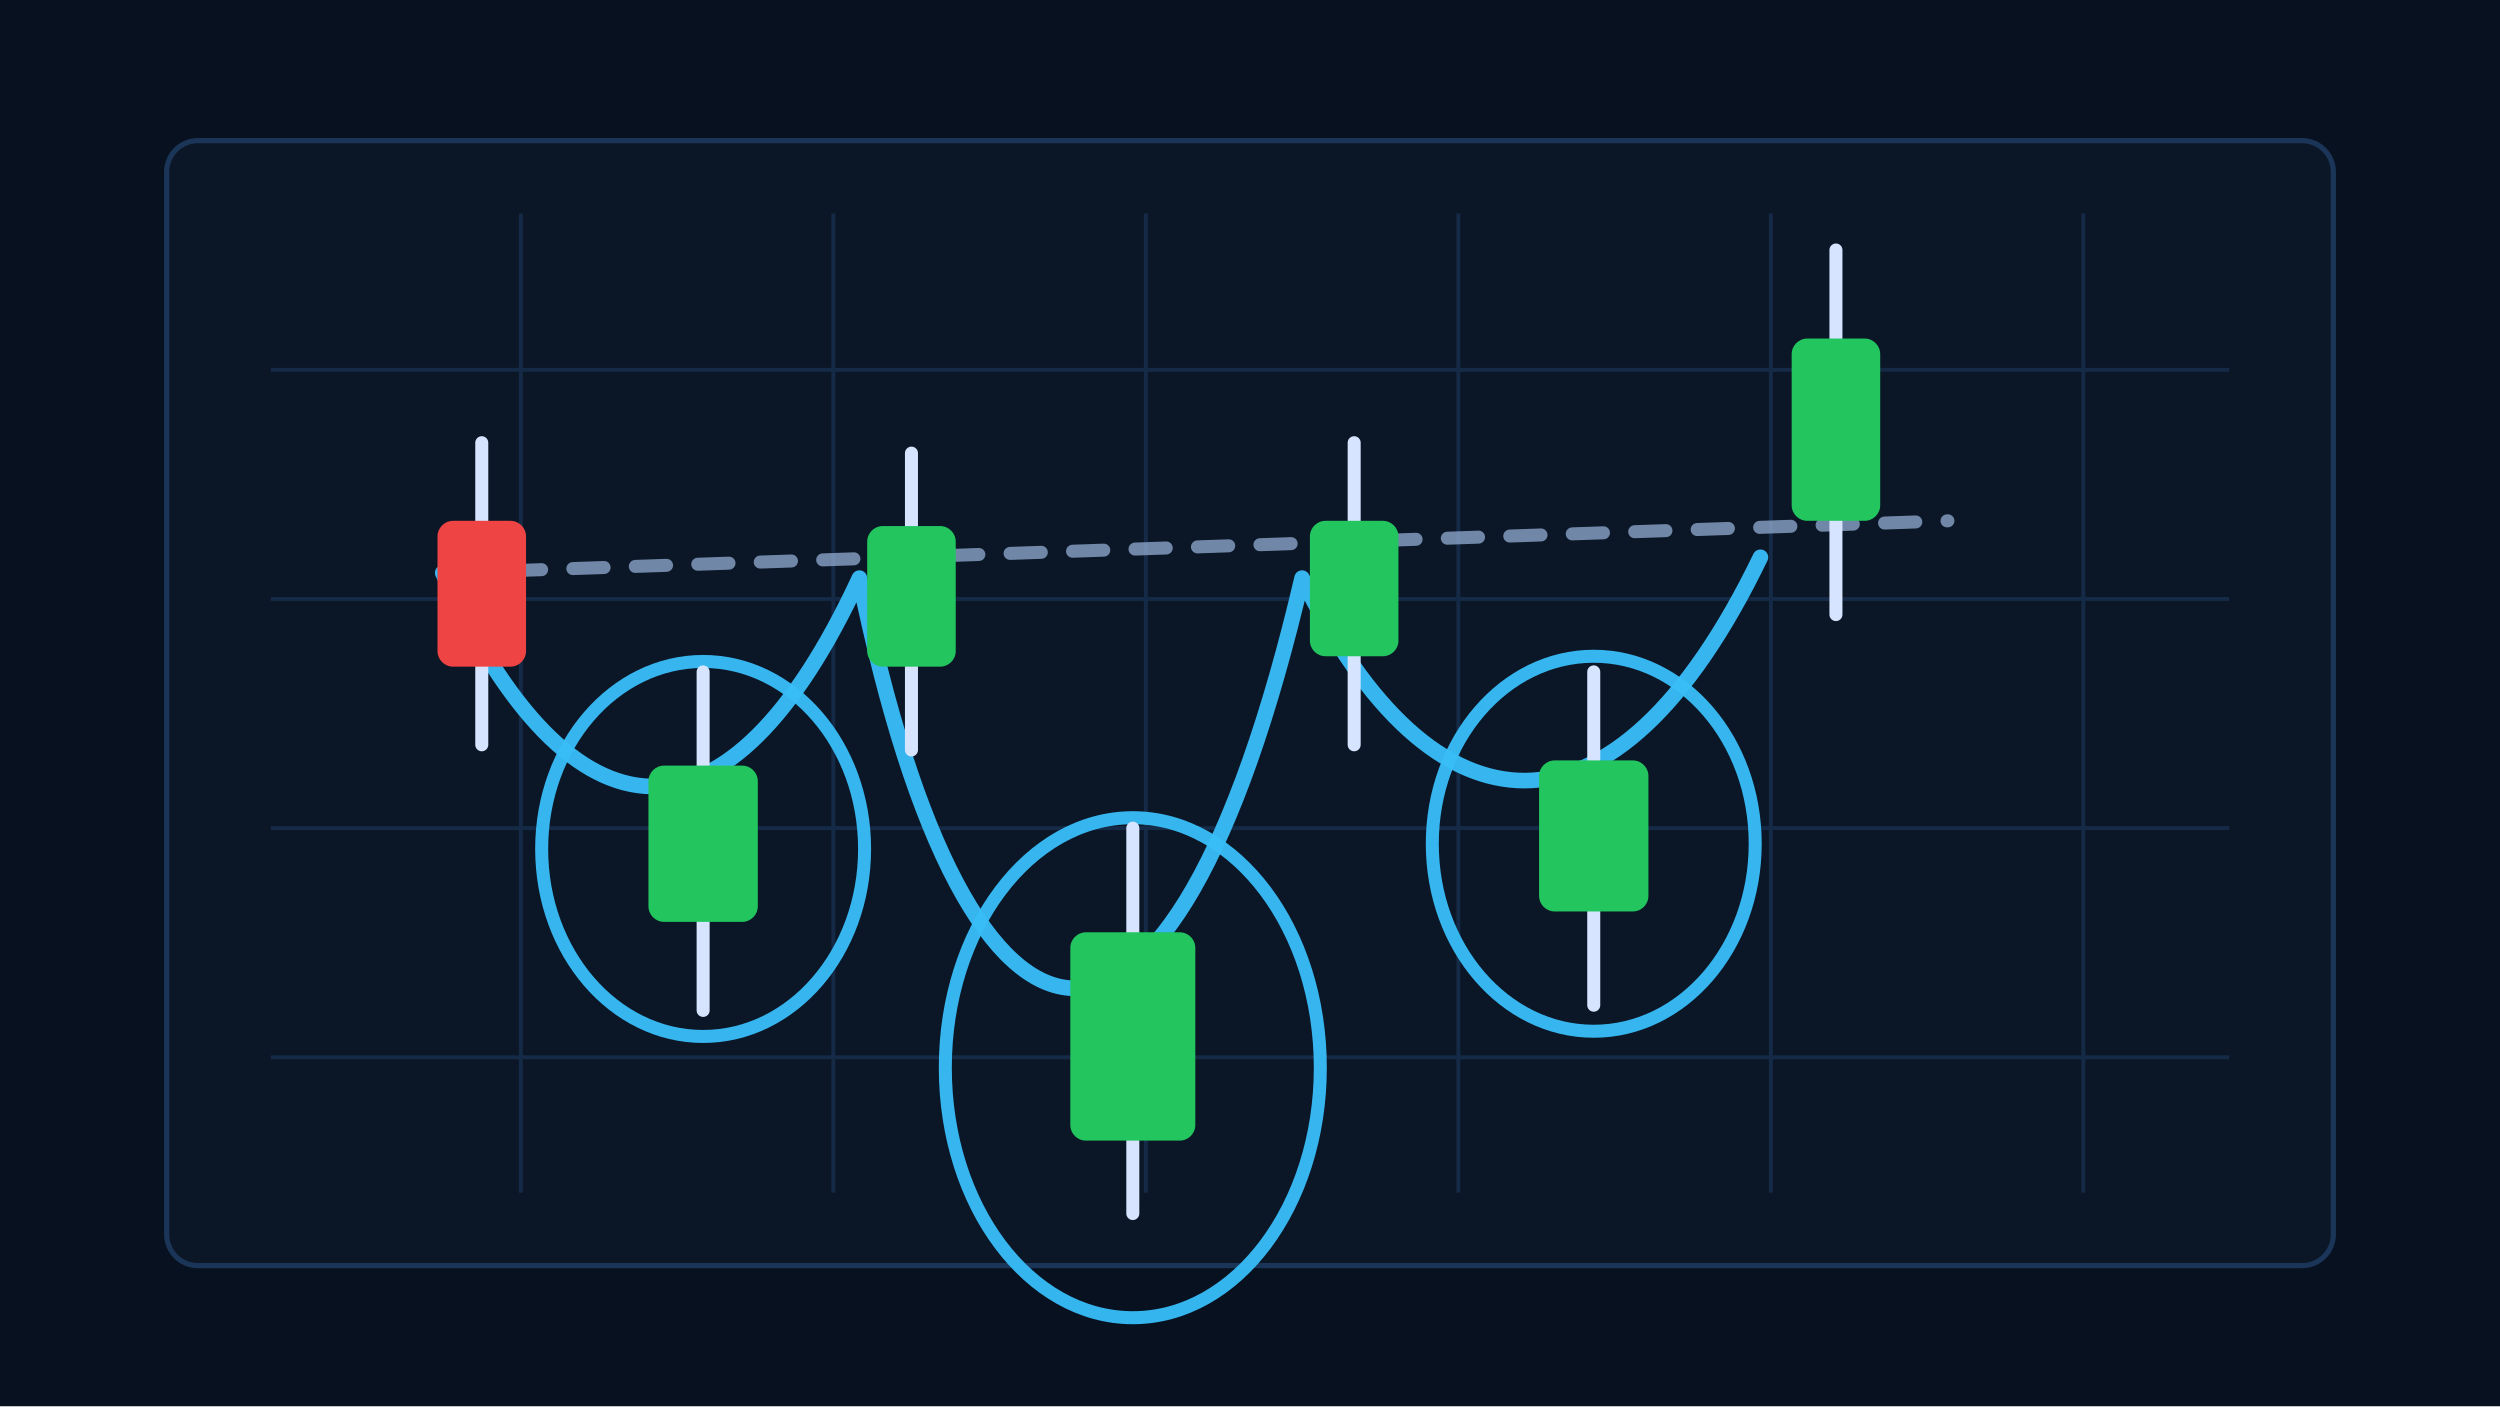
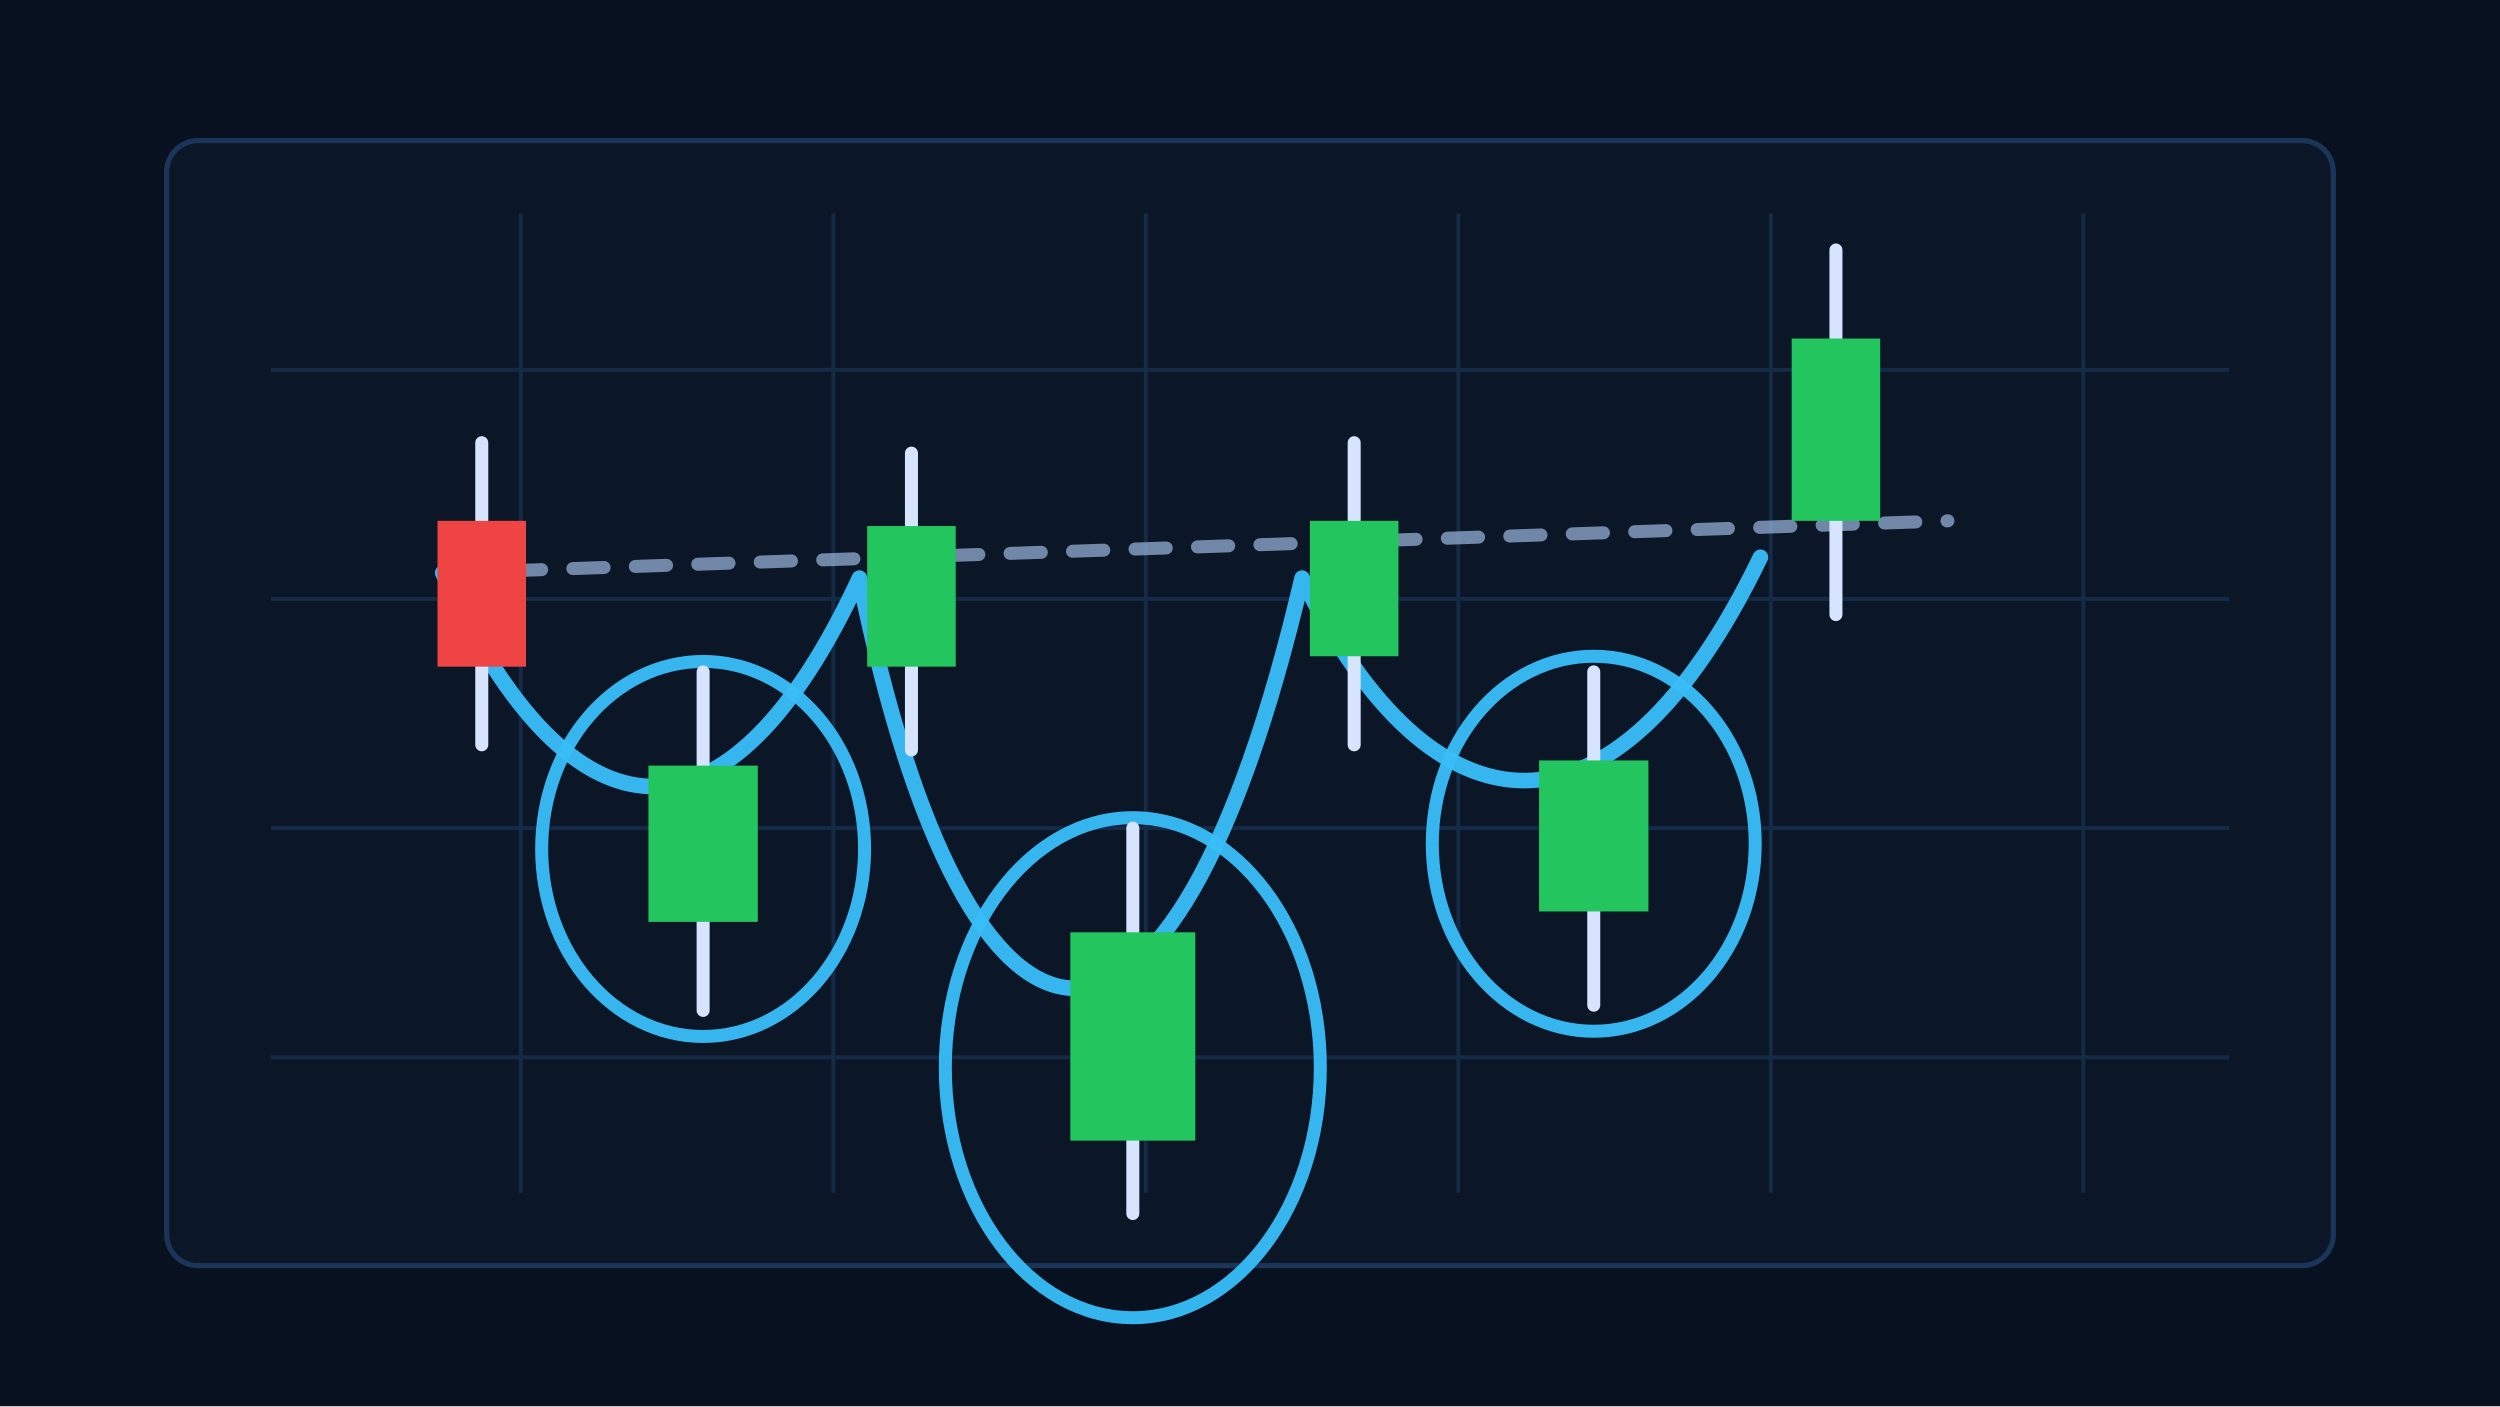
<svg xmlns="http://www.w3.org/2000/svg" width="960" height="540" viewBox="0 0 960 540" aria-hidden="true">
  <rect width="960" height="540" fill="#07111f" />
  <rect x="64" y="54" width="832" height="432" rx="12" fill="#0b1626" stroke="#1b3558" stroke-width="2" />
  <g stroke="#18304d" stroke-width="1.5" opacity=".8">
    <path d="M104 142H856M104 230H856M104 318H856M104 406H856" />
    <path d="M200 82V458M320 82V458M440 82V458M560 82V458M680 82V458M800 82V458" />
  </g>
  <path d="M172 220L748 200" fill="none" stroke="#8aa4c8" stroke-width="5" stroke-linecap="round" opacity="0.8" stroke-dasharray="12 12" />
  <path d="M170 220C220 328 280 330 330 222C372 428 450 436 500 222C550 324 620 330 676 214" fill="none" stroke="#38bdf8" stroke-width="6" stroke-linecap="round" stroke-linejoin="round" opacity="0.95" />
  <ellipse cx="270" cy="326" rx="62" ry="72" fill="none" stroke="#38bdf8" stroke-width="5" opacity="0.95" />
  <ellipse cx="435" cy="410" rx="72" ry="96" fill="none" stroke="#38bdf8" stroke-width="5" opacity="0.95" />
  <ellipse cx="612" cy="324" rx="62" ry="72" fill="none" stroke="#38bdf8" stroke-width="5" opacity="0.95" />
  <g opacity="1">
    <line x1="185" y1="170" x2="185" y2="286" stroke="#d6e4ff" stroke-width="5" stroke-linecap="round" />
-     <rect x="168" y="200" width="34" height="56" rx="6" fill="#ef4444" />
+     <rect x="168" y="200" width="34" height="56" fill="#ef4444" />
  </g>
  <g opacity="1">
    <line x1="270" y1="258" x2="270" y2="388" stroke="#d6e4ff" stroke-width="5" stroke-linecap="round" />
-     <rect x="249" y="294" width="42" height="60" rx="6" fill="#22c55e" />
+     <rect x="249" y="294" width="42" height="60" fill="#22c55e" />
  </g>
  <g opacity="1">
    <line x1="350" y1="174" x2="350" y2="288" stroke="#d6e4ff" stroke-width="5" stroke-linecap="round" />
-     <rect x="333" y="202" width="34" height="54" rx="6" fill="#22c55e" />
+     <rect x="333" y="202" width="34" height="54" fill="#22c55e" />
  </g>
  <g opacity="1">
    <line x1="435" y1="318" x2="435" y2="466" stroke="#d6e4ff" stroke-width="5" stroke-linecap="round" />
-     <rect x="411" y="358" width="48" height="80" rx="6" fill="#22c55e" />
+     <rect x="411" y="358" width="48" height="80" fill="#22c55e" />
  </g>
  <g opacity="1">
    <line x1="520" y1="170" x2="520" y2="286" stroke="#d6e4ff" stroke-width="5" stroke-linecap="round" />
-     <rect x="503" y="200" width="34" height="52" rx="6" fill="#22c55e" />
+     <rect x="503" y="200" width="34" height="52" fill="#22c55e" />
  </g>
  <g opacity="1">
    <line x1="612" y1="258" x2="612" y2="386" stroke="#d6e4ff" stroke-width="5" stroke-linecap="round" />
-     <rect x="591" y="292" width="42" height="58" rx="6" fill="#22c55e" />
+     <rect x="591" y="292" width="42" height="58" fill="#22c55e" />
  </g>
  <g opacity="1">
    <line x1="705" y1="96" x2="705" y2="236" stroke="#d6e4ff" stroke-width="5" stroke-linecap="round" />
-     <rect x="688" y="130" width="34" height="70" rx="6" fill="#22c55e" />
+     <rect x="688" y="130" width="34" height="70" fill="#22c55e" />
  </g>
</svg>
